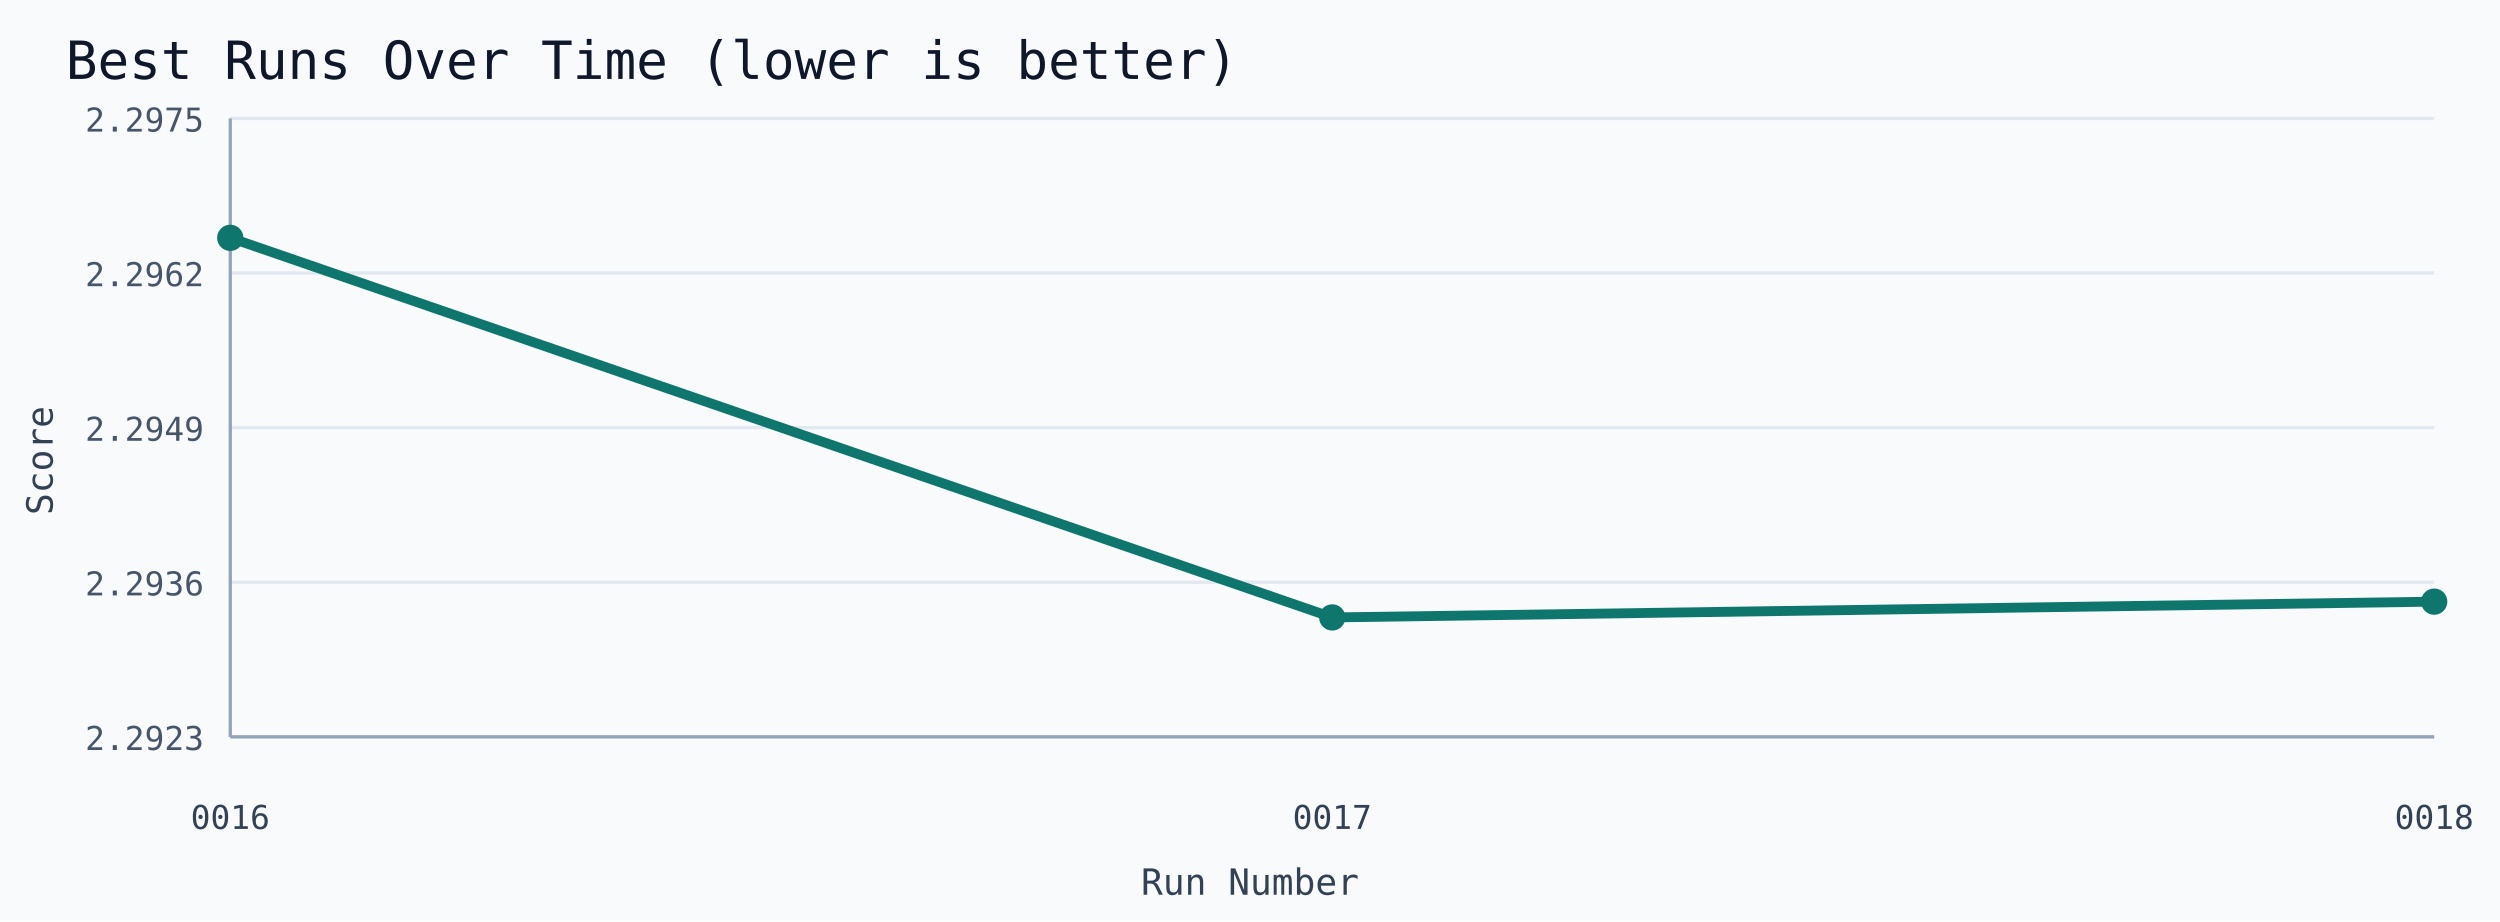
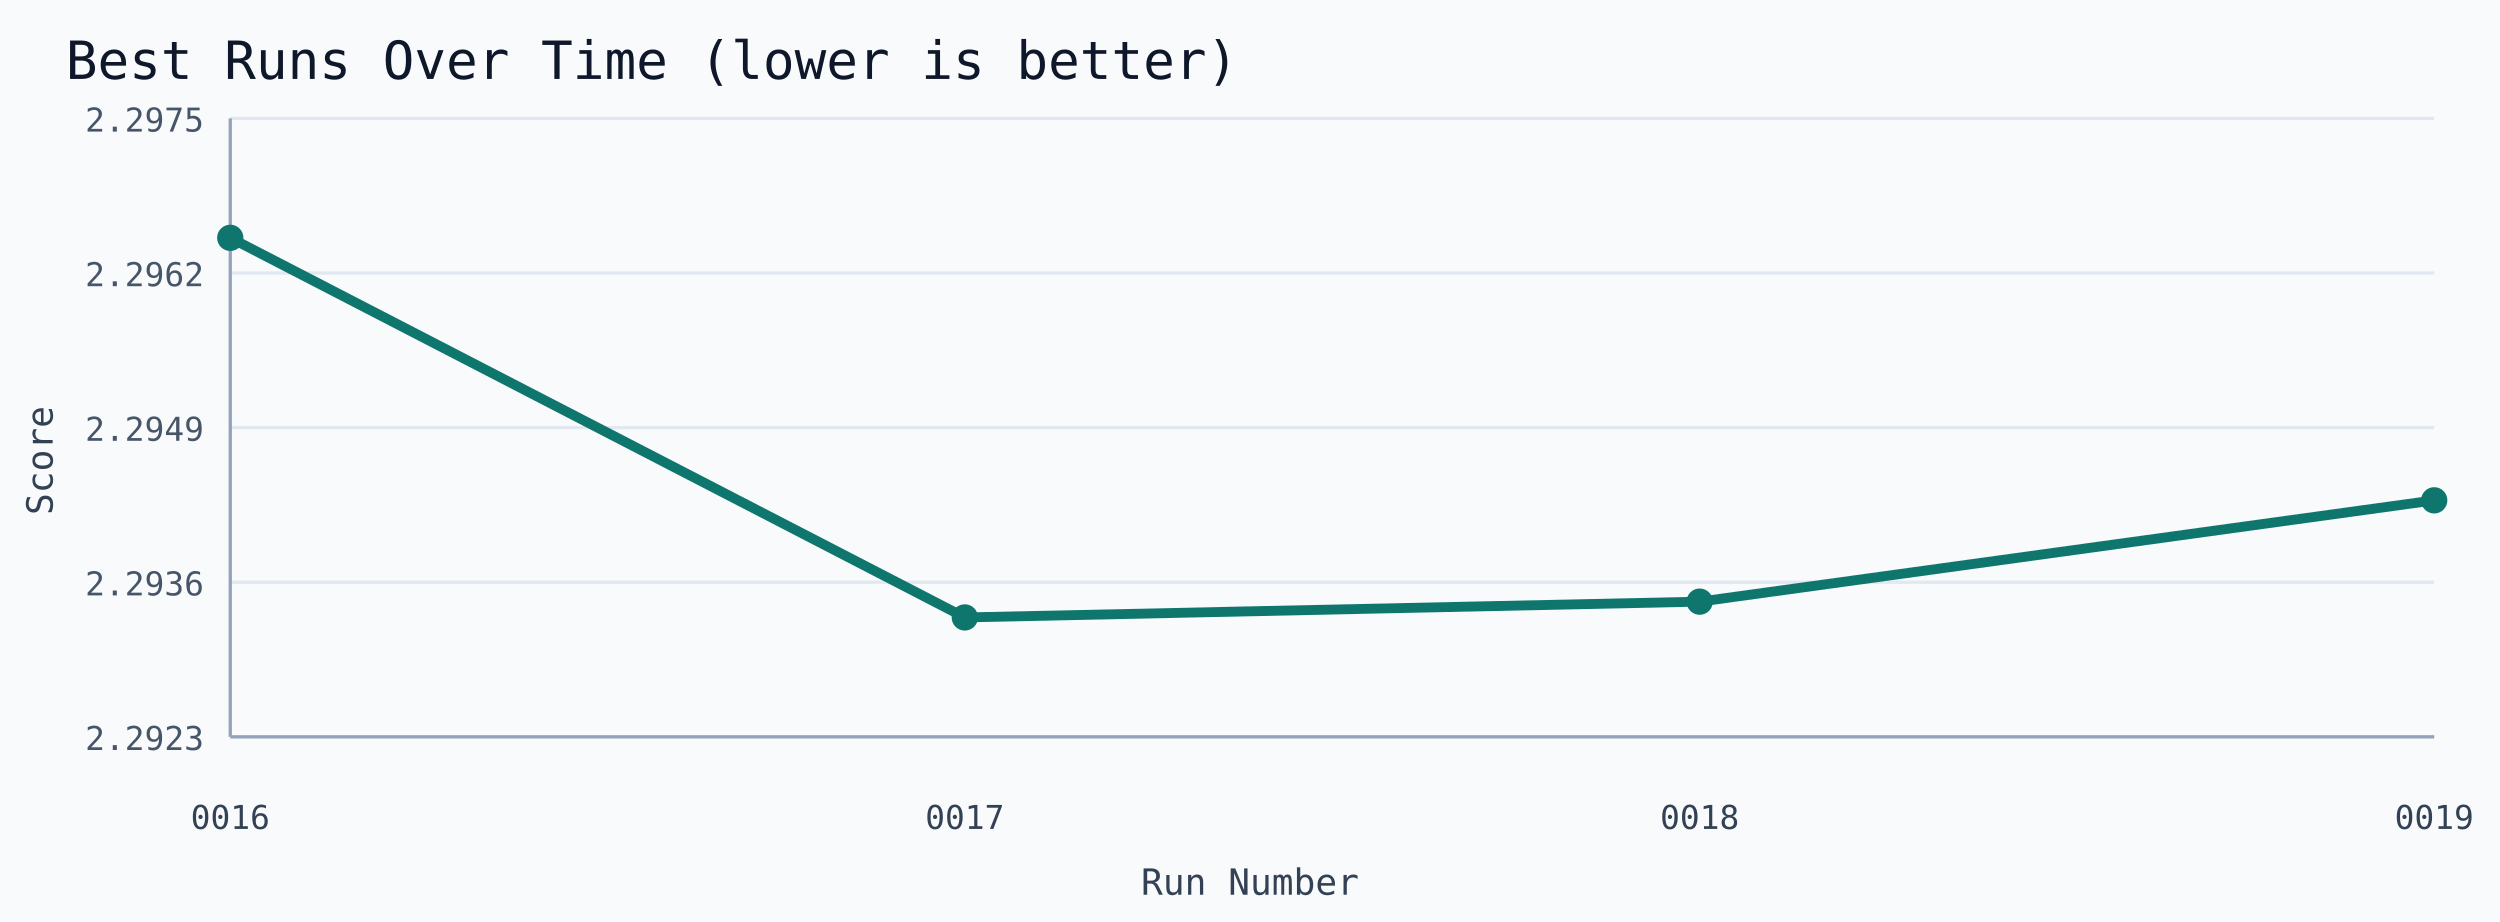
<svg xmlns="http://www.w3.org/2000/svg" width="760" height="280" viewBox="0 0 760 280">
  <rect width="100%" height="100%" fill="#f8fafc" />
  <text x="20" y="24" font-family="monospace" font-size="16" fill="#0f172a">Best Runs Over Time (lower is better)</text>
  <line x1="70" y1="36.0" x2="740" y2="36.0" stroke="#e2e8f0" />
  <text x="62" y="40.0" text-anchor="end" font-family="monospace" font-size="10" fill="#475569">2.2975</text>
  <line x1="70" y1="83.0" x2="740" y2="83.0" stroke="#e2e8f0" />
  <text x="62" y="87.0" text-anchor="end" font-family="monospace" font-size="10" fill="#475569">2.2962</text>
  <line x1="70" y1="130.0" x2="740" y2="130.0" stroke="#e2e8f0" />
  <text x="62" y="134.0" text-anchor="end" font-family="monospace" font-size="10" fill="#475569">2.2949</text>
  <line x1="70" y1="177.0" x2="740" y2="177.0" stroke="#e2e8f0" />
  <text x="62" y="181.0" text-anchor="end" font-family="monospace" font-size="10" fill="#475569">2.2936</text>
  <line x1="70" y1="224.0" x2="740" y2="224.0" stroke="#e2e8f0" />
  <text x="62" y="228.0" text-anchor="end" font-family="monospace" font-size="10" fill="#475569">2.2923</text>
  <line x1="70" y1="224" x2="740" y2="224" stroke="#94a3b8" />
  <line x1="70" y1="36" x2="70" y2="224" stroke="#94a3b8" />
-   <polyline fill="none" stroke="#0f766e" stroke-width="3" points="70.0,72.3 405.0,187.7 740.0,182.9" />
+   <polyline fill="none" stroke="#0f766e" stroke-width="3" points="70.0,72.3 293.3,187.7 516.7,182.9 740.0,152.1" />
  <circle cx="70.0" cy="72.3" r="4" fill="#0f766e" />
  <text x="70.0" y="252" text-anchor="middle" font-family="monospace" font-size="10" fill="#334155">0016</text>
-   <circle cx="405.0" cy="187.7" r="4" fill="#0f766e" />
-   <text x="405.0" y="252" text-anchor="middle" font-family="monospace" font-size="10" fill="#334155">0017</text>
-   <circle cx="740.0" cy="182.9" r="4" fill="#0f766e" />
-   <text x="740.0" y="252" text-anchor="middle" font-family="monospace" font-size="10" fill="#334155">0018</text>
+   <circle cx="293.3" cy="187.7" r="4" fill="#0f766e" />
+   <text x="293.3" y="252" text-anchor="middle" font-family="monospace" font-size="10" fill="#334155">0017</text>
+   <circle cx="516.7" cy="182.9" r="4" fill="#0f766e" />
+   <text x="516.7" y="252" text-anchor="middle" font-family="monospace" font-size="10" fill="#334155">0018</text>
+   <circle cx="740.0" cy="152.1" r="4" fill="#0f766e" />
+   <text x="740.0" y="252" text-anchor="middle" font-family="monospace" font-size="10" fill="#334155">0019</text>
  <text x="380.0" y="272" text-anchor="middle" font-family="monospace" font-size="11" fill="#334155">Run Number</text>
  <text x="16" y="140.0" text-anchor="middle" font-family="monospace" font-size="11" fill="#334155" transform="rotate(-90 16 140.0)">Score</text>
</svg>
